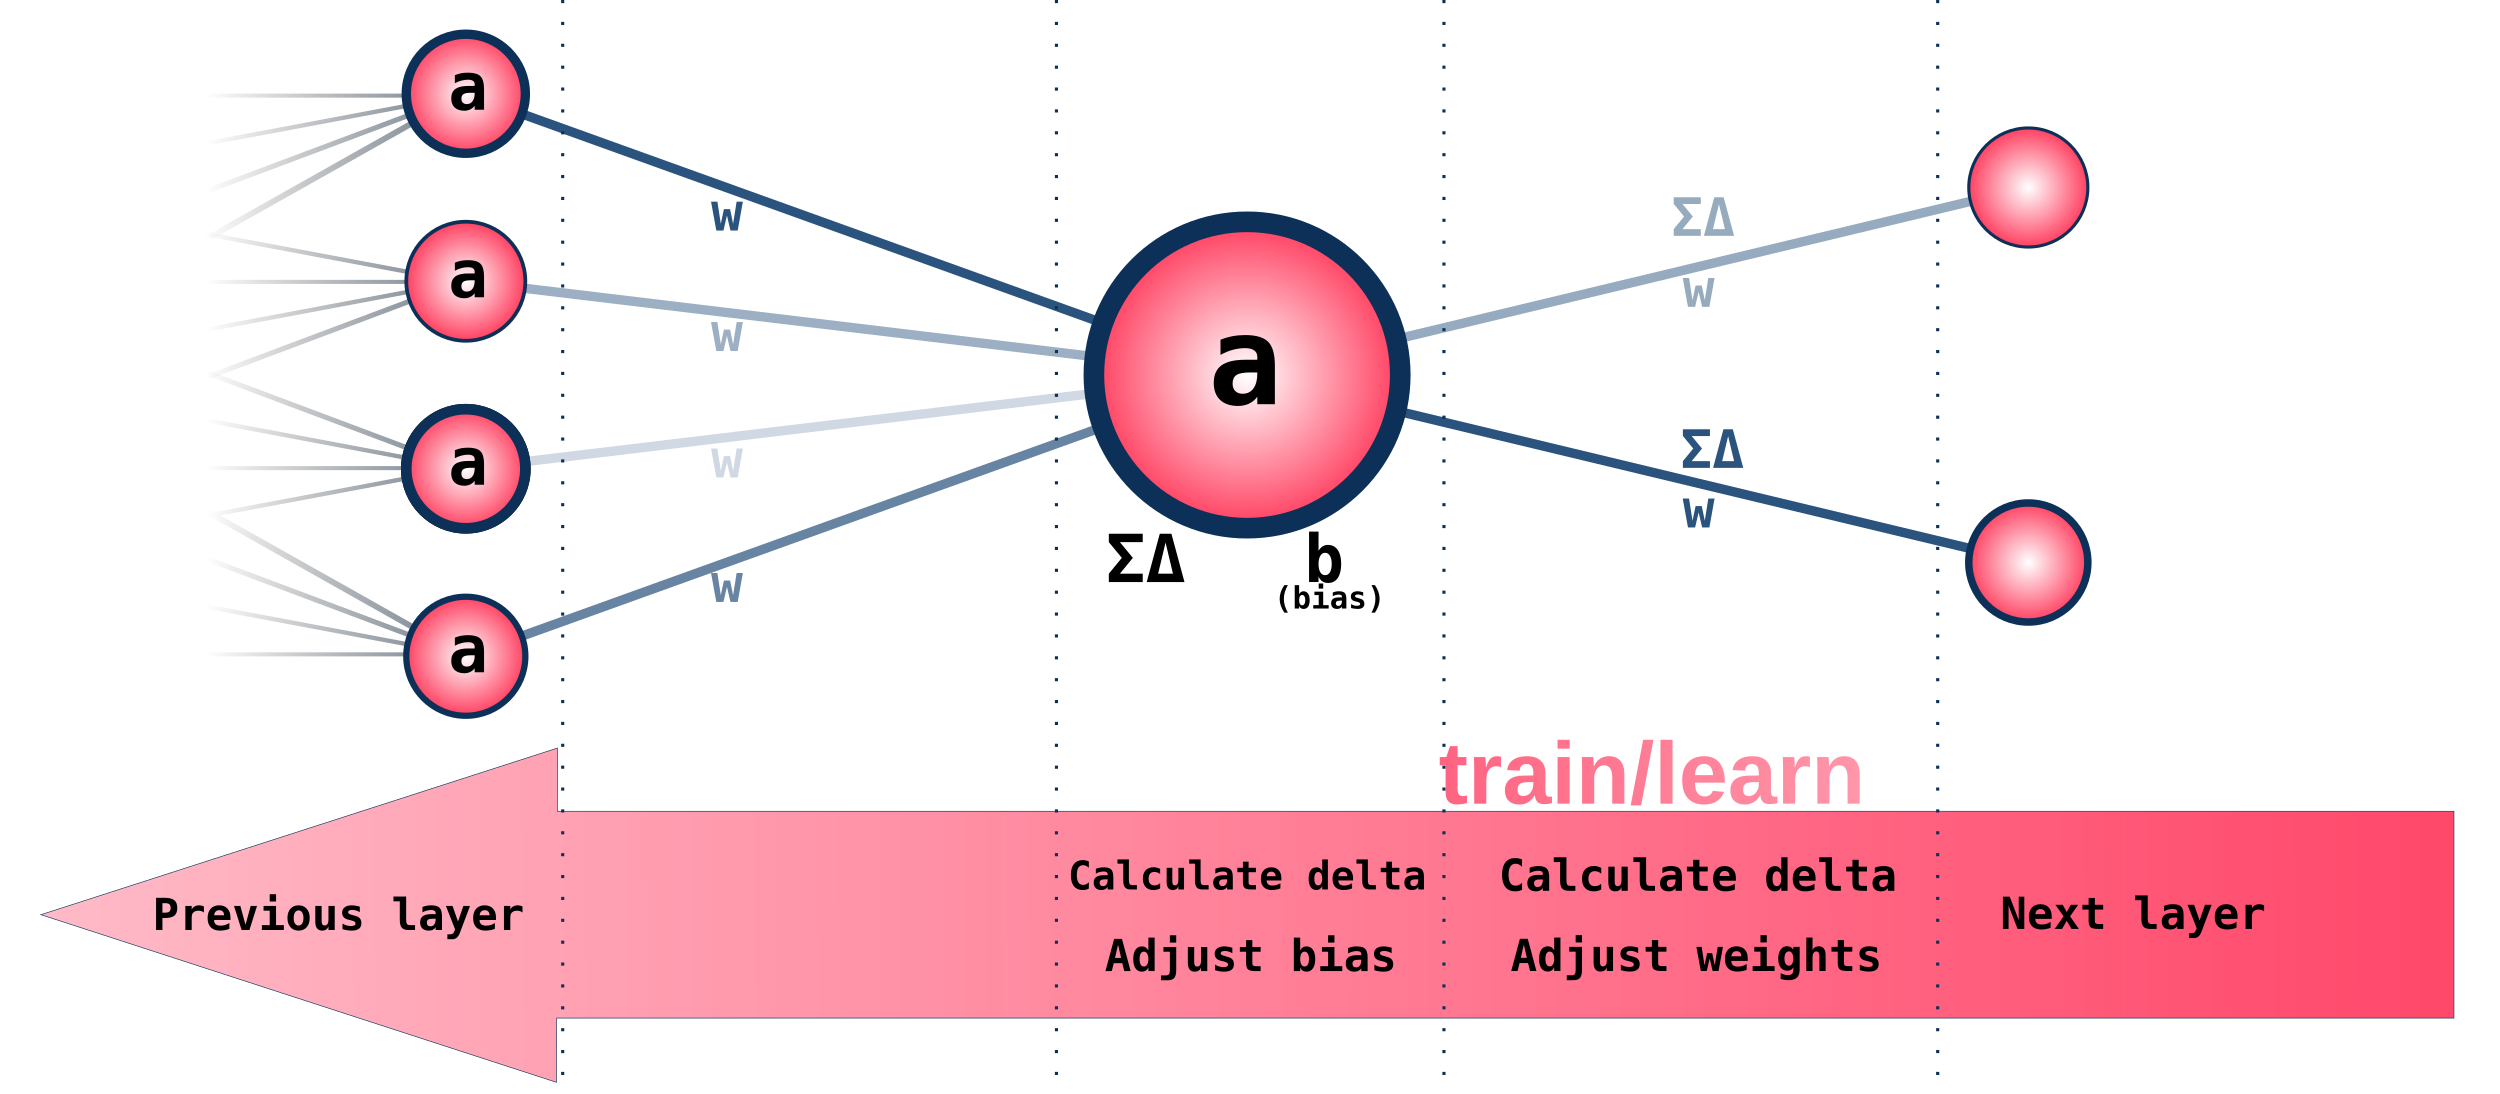
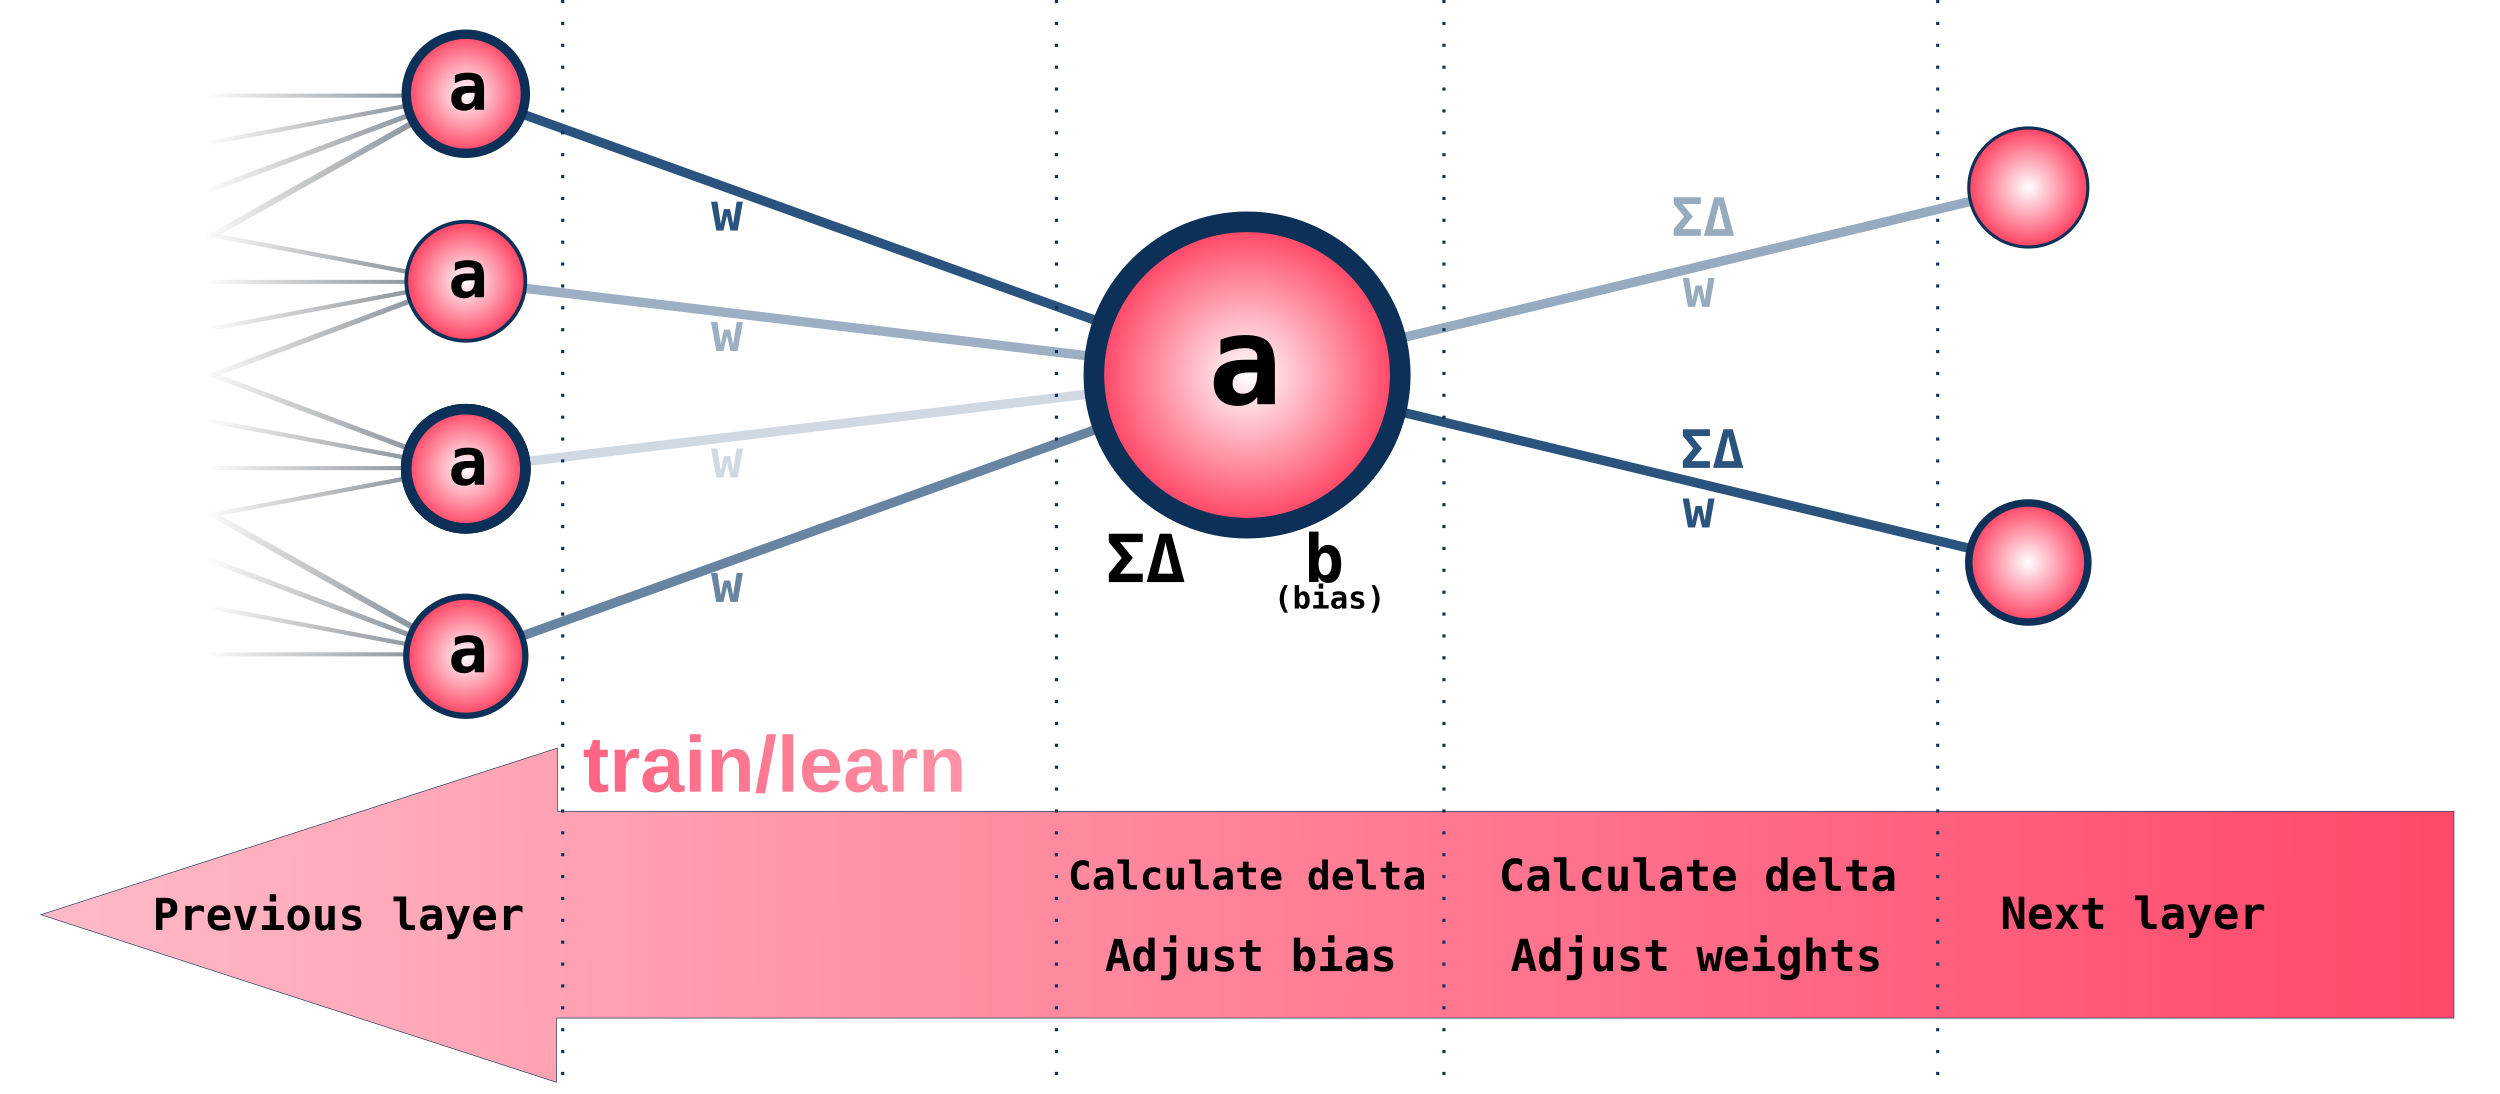
<svg xmlns="http://www.w3.org/2000/svg" xmlns:xlink="http://www.w3.org/1999/xlink" width="400mm" height="175mm" viewBox="0 0 400 175" version="1.1" id="svg5">
  <defs id="defs2">
    <rect x="1151.582" y="804.97" width="814.548" height="314.383" id="rect22009" />
    <linearGradient id="linearGradient167916">
      <stop style="stop-color:#000000;stop-opacity:0" offset="0" id="stop167912" />
      <stop style="stop-color:#2a537e;stop-opacity:1" offset="1" id="stop167914" />
    </linearGradient>
    <linearGradient id="linearGradient63835">
      <stop style="stop-color:#ff0030;stop-opacity:1;" offset="0" id="stop63831" />
      <stop style="stop-color:#ff0030;stop-opacity:0;" offset="1" id="stop63833" />
    </linearGradient>
    <linearGradient id="linearGradient10198">
      <stop style="stop-color:#ffffff;stop-opacity:1" offset="0" id="stop10194" />
      <stop style="stop-color:#ff3e5f;stop-opacity:1" offset="1" id="stop10196" />
    </linearGradient>
    <radialGradient xlink:href="#linearGradient10198" id="radialGradient4737" cx="25" cy="45" fx="25" fy="45" r="10" gradientUnits="userSpaceOnUse" spreadMethod="reflect" gradientTransform="matrix(0.967797,0,0,0.967797,50.33591,1.449138)" />
    <radialGradient xlink:href="#linearGradient10198" id="radialGradient4739" cx="25" cy="75" fx="25" fy="75" r="10" gradientUnits="userSpaceOnUse" spreadMethod="reflect" gradientTransform="matrix(0.967797,0,0,0.967797,50.33591,2.41523)" />
    <radialGradient xlink:href="#linearGradient10198" id="radialGradient4741" cx="25" cy="105" fx="25" fy="105" r="10" gradientUnits="userSpaceOnUse" spreadMethod="reflect" gradientTransform="matrix(0.967797,0,0,0.967797,50.33591,3.381323)" />
    <radialGradient xlink:href="#linearGradient10198" id="radialGradient4743" cx="150" cy="60" fx="150" fy="60" r="25" gradientUnits="userSpaceOnUse" gradientTransform="matrix(0.9802631,0,0,0.9802631,52.49136,1.184211)" spreadMethod="reflect" />
    <radialGradient xlink:href="#linearGradient10198" id="radialGradient4745" cx="275" cy="30" fx="275" fy="30" r="10" gradientUnits="userSpaceOnUse" spreadMethod="reflect" gradientTransform="matrix(0.967797,0,0,0.967797,58.38668,0.9660917)" />
    <radialGradient xlink:href="#linearGradient10198" id="radialGradient4747" cx="275" cy="90" fx="275" fy="90" r="10" gradientUnits="userSpaceOnUse" spreadMethod="reflect" gradientTransform="matrix(0.967797,0,0,0.967797,58.38668,2.898276)" />
    <radialGradient xlink:href="#linearGradient10198" id="radialGradient6754" gradientUnits="userSpaceOnUse" cx="25" cy="15" fx="25" fy="15" r="10" spreadMethod="reflect" gradientTransform="matrix(0.967797,0,0,0.967797,50.33591,0.4830461)" />
    <radialGradient xlink:href="#linearGradient10198" id="radialGradient58562" gradientUnits="userSpaceOnUse" gradientTransform="matrix(1.366541,0,0,1.366541,40.3673,-27.4906)" cx="25" cy="75" fx="25" fy="75" r="10" spreadMethod="reflect" />
    <linearGradient xlink:href="#linearGradient63835" id="linearGradient63837" x1="-172.258" y1="145.143" x2="470.118" y2="147.481" gradientUnits="userSpaceOnUse" gradientTransform="matrix(-1.340398,0,0,0.8801272,404.7224,20.75875)" />
    <linearGradient xlink:href="#linearGradient167916" id="linearGradient167918" x1="57.135" y1="61.588" x2="86.027" y2="61.588" gradientUnits="userSpaceOnUse" />
    <linearGradient xlink:href="#linearGradient167916" id="linearGradient174049" gradientUnits="userSpaceOnUse" x1="57.135" y1="61.588" x2="86.027" y2="61.588" />
    <linearGradient xlink:href="#linearGradient167916" id="linearGradient174051" gradientUnits="userSpaceOnUse" x1="57.135" y1="61.588" x2="86.027" y2="61.588" />
    <linearGradient xlink:href="#linearGradient167916" id="linearGradient174053" gradientUnits="userSpaceOnUse" x1="57.135" y1="61.588" x2="86.027" y2="61.588" />
    <linearGradient xlink:href="#linearGradient167916" id="linearGradient174055" gradientUnits="userSpaceOnUse" x1="57.135" y1="61.588" x2="86.027" y2="61.588" />
    <linearGradient xlink:href="#linearGradient167916" id="linearGradient174057" gradientUnits="userSpaceOnUse" x1="57.135" y1="61.588" x2="86.027" y2="61.588" />
    <linearGradient xlink:href="#linearGradient167916" id="linearGradient174059" gradientUnits="userSpaceOnUse" x1="57.135" y1="61.588" x2="86.027" y2="61.588" />
    <linearGradient xlink:href="#linearGradient167916" id="linearGradient174061" gradientUnits="userSpaceOnUse" x1="57.135" y1="61.588" x2="86.027" y2="61.588" />
    <linearGradient xlink:href="#linearGradient167916" id="linearGradient174063" gradientUnits="userSpaceOnUse" x1="57.135" y1="61.588" x2="86.027" y2="61.588" />
    <linearGradient xlink:href="#linearGradient167916" id="linearGradient174065" gradientUnits="userSpaceOnUse" x1="57.135" y1="61.588" x2="86.027" y2="61.588" />
    <linearGradient xlink:href="#linearGradient167916" id="linearGradient174067" gradientUnits="userSpaceOnUse" x1="57.135" y1="61.588" x2="86.027" y2="61.588" />
    <linearGradient xlink:href="#linearGradient167916" id="linearGradient174069" gradientUnits="userSpaceOnUse" x1="57.135" y1="61.588" x2="86.027" y2="61.588" />
-     <linearGradient xlink:href="#linearGradient63835" id="linearGradient254827" x1="89.165" y1="122.237" x2="431.006" y2="127" gradientUnits="userSpaceOnUse" gradientTransform="translate(7.408334,0.5291667)" />
+     <linearGradient xlink:href="#linearGradient63835" id="linearGradient254827" x1="89.165" y1="122.237" x2="431.006" y2="127" gradientUnits="userSpaceOnUse" gradientTransform="translate(-129.5335,-1.387115)" />
  </defs>
  <g id="layer1">
    <circle style="fill:url(#radialGradient58562);fill-opacity:1;stroke:#000000;stroke-width:1.7;stroke-miterlimit:4;stroke-dasharray:none;stroke-opacity:1" id="circle934" cx="74.531" cy="75" r="9.524" />
    <path style="fill:none;stroke:#2a537e;stroke-width:1.5;stroke-linecap:butt;stroke-linejoin:miter;stroke-miterlimit:4;stroke-dasharray:none;stroke-opacity:1" d="M 74.531,15 199.531,60" id="path11941" />
    <path style="fill:none;stroke:#2a537e;stroke-width:1.5;stroke-linecap:butt;stroke-linejoin:miter;stroke-miterlimit:4;stroke-dasharray:none;stroke-opacity:0.464" d="M 74.531,45 199.531,60" id="path11943" />
    <path style="fill:none;stroke:#2a537e;stroke-width:1.5;stroke-linecap:butt;stroke-linejoin:miter;stroke-miterlimit:4;stroke-dasharray:none;stroke-opacity:0.222" d="M 74.531,75 199.531,60" id="path11945" />
    <path style="fill:none;stroke:#2a537e;stroke-width:1.5;stroke-linecap:butt;stroke-linejoin:miter;stroke-miterlimit:4;stroke-dasharray:none;stroke-opacity:0.708" d="M 74.531,105 199.531,60" id="path11947" />
    <path style="fill:none;stroke:#2a537e;stroke-width:1.5;stroke-linecap:butt;stroke-linejoin:miter;stroke-miterlimit:4;stroke-dasharray:none;stroke-opacity:0.486" d="m 324.531,30 -125,30" id="path11949" />
    <path style="fill:none;stroke:#2a537e;stroke-width:1.5;stroke-linecap:butt;stroke-linejoin:miter;stroke-miterlimit:4;stroke-dasharray:none;stroke-opacity:1" d="m 324.531,90 -125,-30" id="path11951" />
    <circle style="fill:url(#radialGradient4743);fill-opacity:1;stroke:#0c3057;stroke-width:3.3;stroke-miterlimit:4;stroke-dasharray:none;stroke-opacity:1" id="path960" cx="199.531" cy="60" r="24.51" />
    <circle style="fill:url(#radialGradient4745);fill-opacity:1;stroke:#0c3057;stroke-width:0.5;stroke-miterlimit:4;stroke-dasharray:none;stroke-opacity:1" id="circle1042" cx="324.531" cy="30" r="9.524" />
    <circle style="fill:url(#radialGradient4747);fill-opacity:1;stroke:#0c3057;stroke-width:1.2;stroke-miterlimit:4;stroke-dasharray:none;stroke-opacity:1" id="circle1044" cx="324.531" cy="90" r="9.524" />
    <text xml:space="preserve" style="font-size:9.878px;line-height:1.25;font-family:sans-serif;stroke-width:0.265" x="71.714" y="77.561" id="text16826">
      <tspan id="tspan16824" style="font-style:italic;font-variant:normal;font-weight:normal;font-stretch:normal;font-size:9.878px;font-family:Arial;-inkscape-font-specification:'Arial, Italic';font-variant-ligatures:normal;font-variant-caps:normal;font-variant-numeric:normal;font-variant-east-asian:normal;stroke-width:0.265" x="71.714" y="77.561">a</tspan>
    </text>
    <text xml:space="preserve" style="font-style:normal;font-variant:normal;font-weight:bold;font-stretch:normal;font-size:10.608px;line-height:1.25;font-family:'DejaVu Sans Mono';-inkscape-font-specification:'DejaVu Sans Mono, Bold';font-variant-ligatures:normal;font-variant-caps:normal;font-variant-numeric:normal;font-variant-east-asian:normal;stroke-width:0.265" x="208.669" y="93.119" id="text19961">
      <tspan id="tspan19959" style="font-style:normal;font-variant:normal;font-weight:bold;font-stretch:normal;font-size:10.608px;font-family:'DejaVu Sans Mono';-inkscape-font-specification:'DejaVu Sans Mono, Bold';font-variant-ligatures:normal;font-variant-caps:normal;font-variant-numeric:normal;font-variant-east-asian:normal;stroke-width:0.265" x="208.669" y="93.119">b</tspan>
    </text>
    <text xml:space="preserve" style="font-style:normal;font-variant:normal;font-weight:bold;font-stretch:normal;font-size:19.756px;line-height:1.25;font-family:'DejaVu Sans Mono';-inkscape-font-specification:'DejaVu Sans Mono, Bold';font-variant-ligatures:normal;font-variant-caps:normal;font-variant-numeric:normal;font-variant-east-asian:normal;stroke-width:0.265" x="193.293" y="64.671" id="text26075">
      <tspan id="tspan26073" style="font-style:normal;font-variant:normal;font-weight:bold;font-stretch:normal;font-size:19.756px;font-family:'DejaVu Sans Mono';-inkscape-font-specification:'DejaVu Sans Mono, Bold';font-variant-ligatures:normal;font-variant-caps:normal;font-variant-numeric:normal;font-variant-east-asian:normal;stroke-width:0.265" x="193.293" y="64.671">a</tspan>
    </text>
    <text xml:space="preserve" style="font-style:normal;font-variant:normal;font-weight:bold;font-stretch:normal;font-size:8.467px;line-height:1.25;font-family:'DejaVu Sans Mono';-inkscape-font-specification:'DejaVu Sans Mono, Bold';font-variant-ligatures:normal;font-variant-caps:normal;font-variant-numeric:normal;font-variant-east-asian:normal;fill:#2a537e;fill-opacity:1;stroke-width:0.265;stroke-miterlimit:4;stroke-dasharray:none" x="113.764" y="36.888" id="text37917">
      <tspan id="tspan37915" style="font-style:normal;font-variant:normal;font-weight:bold;font-stretch:normal;font-size:8.467px;font-family:'DejaVu Sans Mono';-inkscape-font-specification:'DejaVu Sans Mono, Bold';font-variant-ligatures:normal;font-variant-caps:normal;font-variant-numeric:normal;font-variant-east-asian:normal;fill:#2a537e;fill-opacity:1;stroke-width:0.265;stroke-miterlimit:4;stroke-dasharray:none" x="113.764" y="36.888">w</tspan>
    </text>
    <text xml:space="preserve" style="font-style:normal;font-variant:normal;font-weight:bold;font-stretch:normal;font-size:8.467px;line-height:1.25;font-family:'DejaVu Sans Mono';-inkscape-font-specification:'DejaVu Sans Mono, Bold';font-variant-ligatures:normal;font-variant-caps:normal;font-variant-numeric:normal;font-variant-east-asian:normal;fill:#29527d;fill-opacity:0.463;stroke-width:0.265" x="113.764" y="56.161" id="text39309">
      <tspan id="tspan39307" style="font-style:normal;font-variant:normal;font-weight:bold;font-stretch:normal;font-size:8.467px;font-family:'DejaVu Sans Mono';-inkscape-font-specification:'DejaVu Sans Mono, Bold';font-variant-ligatures:normal;font-variant-caps:normal;font-variant-numeric:normal;font-variant-east-asian:normal;fill:#29527d;fill-opacity:0.463;stroke-width:0.265" x="113.764" y="56.161">w</tspan>
    </text>
    <text xml:space="preserve" style="font-style:normal;font-variant:normal;font-weight:bold;font-stretch:normal;font-size:8.467px;line-height:1.25;font-family:'DejaVu Sans Mono';-inkscape-font-specification:'DejaVu Sans Mono, Bold';font-variant-ligatures:normal;font-variant-caps:normal;font-variant-numeric:normal;font-variant-east-asian:normal;fill:#295280;fill-opacity:0.22;stroke-width:0.265" x="113.764" y="76.39" id="text39313">
      <tspan id="tspan39311" style="font-style:normal;font-variant:normal;font-weight:bold;font-stretch:normal;font-size:8.467px;font-family:'DejaVu Sans Mono';-inkscape-font-specification:'DejaVu Sans Mono, Bold';font-variant-ligatures:normal;font-variant-caps:normal;font-variant-numeric:normal;font-variant-east-asian:normal;fill:#295280;fill-opacity:0.22;stroke-width:0.265" x="113.764" y="76.39">w</tspan>
    </text>
    <text xml:space="preserve" style="font-style:normal;font-variant:normal;font-weight:bold;font-stretch:normal;font-size:8.467px;line-height:1.25;font-family:'DejaVu Sans Mono';-inkscape-font-specification:'DejaVu Sans Mono, Bold';font-variant-ligatures:normal;font-variant-caps:normal;font-variant-numeric:normal;font-variant-east-asian:normal;fill:#29527d;fill-opacity:0.71;stroke-width:0.265" x="113.764" y="96.31" id="text39317">
      <tspan id="tspan39315" style="font-style:normal;font-variant:normal;font-weight:bold;font-stretch:normal;font-size:8.467px;font-family:'DejaVu Sans Mono';-inkscape-font-specification:'DejaVu Sans Mono, Bold';font-variant-ligatures:normal;font-variant-caps:normal;font-variant-numeric:normal;font-variant-east-asian:normal;fill:#29527d;fill-opacity:0.71;stroke-width:0.265" x="113.764" y="96.31">w</tspan>
    </text>
    <text xml:space="preserve" style="font-style:normal;font-variant:normal;font-weight:bold;font-stretch:normal;font-size:8.467px;line-height:1.25;font-family:'DejaVu Sans Mono';-inkscape-font-specification:'DejaVu Sans Mono, Bold';font-variant-ligatures:normal;font-variant-caps:normal;font-variant-numeric:normal;font-variant-east-asian:normal;fill:#29527d;fill-opacity:0.486;stroke-width:0.265" x="269.233" y="49.102" id="text50989">
      <tspan id="tspan50987" style="font-style:normal;font-variant:normal;font-weight:bold;font-stretch:normal;font-size:8.467px;font-family:'DejaVu Sans Mono';-inkscape-font-specification:'DejaVu Sans Mono, Bold';font-variant-ligatures:normal;font-variant-caps:normal;font-variant-numeric:normal;font-variant-east-asian:normal;fill:#29527d;fill-opacity:0.486;stroke-width:0.265" x="269.233" y="49.102">w</tspan>
    </text>
    <text xml:space="preserve" style="font-style:normal;font-variant:normal;font-weight:bold;font-stretch:normal;font-size:8.467px;line-height:1.25;font-family:'DejaVu Sans Mono';-inkscape-font-specification:'DejaVu Sans Mono, Bold';font-variant-ligatures:normal;font-variant-caps:normal;font-variant-numeric:normal;font-variant-east-asian:normal;fill:#2a537e;fill-opacity:1;stroke-width:0.265" x="269.233" y="84.395" id="text51697">
      <tspan id="tspan51695" style="font-style:normal;font-variant:normal;font-weight:bold;font-stretch:normal;font-size:8.467px;font-family:'DejaVu Sans Mono';-inkscape-font-specification:'DejaVu Sans Mono, Bold';font-variant-ligatures:normal;font-variant-caps:normal;font-variant-numeric:normal;font-variant-east-asian:normal;fill:#2a537e;fill-opacity:1;stroke-width:0.265" x="269.233" y="84.395">w</tspan>
    </text>
    <text xml:space="preserve" style="font-style:normal;font-variant:normal;font-weight:bold;font-stretch:normal;font-size:8.467px;line-height:1.25;font-family:'DejaVu Sans Mono';-inkscape-font-specification:'DejaVu Sans Mono, Bold';font-variant-ligatures:normal;font-variant-caps:normal;font-variant-numeric:normal;font-variant-east-asian:normal;fill:#29527d;fill-opacity:0.486;stroke-width:0.265" x="267.387" y="37.734" id="text50989-3">
      <tspan id="tspan50987-6" style="font-style:normal;font-variant:normal;font-weight:bold;font-stretch:normal;font-size:8.467px;font-family:'DejaVu Sans Mono';-inkscape-font-specification:'DejaVu Sans Mono, Bold';font-variant-ligatures:normal;font-variant-caps:normal;font-variant-numeric:normal;font-variant-east-asian:normal;fill:#29527d;fill-opacity:0.486;stroke-width:0.265" x="267.387" y="37.734">ΣΔ</tspan>
    </text>
    <text xml:space="preserve" style="font-style:normal;font-variant:normal;font-weight:bold;font-stretch:normal;font-size:8.467px;line-height:1.25;font-family:'DejaVu Sans Mono';-inkscape-font-specification:'DejaVu Sans Mono, Bold';font-variant-ligatures:normal;font-variant-caps:normal;font-variant-numeric:normal;font-variant-east-asian:normal;fill:#2a537e;fill-opacity:1;stroke-width:0.265" x="268.854" y="74.86" id="text51697-7">
      <tspan id="tspan51695-5" style="font-style:normal;font-variant:normal;font-weight:bold;font-stretch:normal;font-size:8.467px;font-family:'DejaVu Sans Mono';-inkscape-font-specification:'DejaVu Sans Mono, Bold';font-variant-ligatures:normal;font-variant-caps:normal;font-variant-numeric:normal;font-variant-east-asian:normal;fill:#2a537e;fill-opacity:1;stroke-width:0.265" x="268.854" y="74.86">ΣΔ</tspan>
    </text>
    <path id="rect63519" style="fill:url(#linearGradient63837);fill-opacity:1;stroke:#0c3057;stroke-width:0.1;stroke-miterlimit:4;stroke-dasharray:none;stroke-opacity:1" d="m 89.204,119.683 -0.03,10.118 H 392.635 v 33.091 H 89.075 l -0.031,10.281 -82.504,-26.823 z" />
    <text xml:space="preserve" style="font-style:normal;font-variant:normal;font-weight:bold;font-stretch:normal;font-size:7.056px;line-height:1.25;font-family:'DejaVu Sans Mono';-inkscape-font-specification:'DejaVu Sans Mono, Bold';font-variant-ligatures:normal;font-variant-caps:normal;font-variant-numeric:normal;font-variant-east-asian:normal;stroke-width:0.265" x="241.689" y="155.363" id="text95414-3">
      <tspan id="tspan95412-5" style="font-style:normal;font-variant:normal;font-weight:bold;font-stretch:normal;font-size:7.056px;font-family:'DejaVu Sans Mono';-inkscape-font-specification:'DejaVu Sans Mono, Bold';font-variant-ligatures:normal;font-variant-caps:normal;font-variant-numeric:normal;font-variant-east-asian:normal;stroke-width:0.265" x="241.689" y="155.363">Adjust weights</tspan>
    </text>
    <path style="fill:none;stroke:#0c3057;stroke-width:0.5;stroke-linecap:butt;stroke-linejoin:miter;stroke-miterlimit:4;stroke-dasharray:0.5, 3;stroke-dashoffset:0;stroke-opacity:1" d="M 90.031,0 V 175" id="path64144" />
    <path style="fill:none;stroke:#0c3057;stroke-width:0.5;stroke-linecap:butt;stroke-linejoin:miter;stroke-miterlimit:4;stroke-dasharray:0.5, 3;stroke-dashoffset:0;stroke-opacity:1" d="M 169.031,0 V 175" id="path68972" />
    <path style="fill:none;stroke:#0c3057;stroke-width:0.5;stroke-linecap:butt;stroke-linejoin:miter;stroke-miterlimit:4;stroke-dasharray:0.5, 3;stroke-dashoffset:0;stroke-opacity:1" d="M 231.031,0 V 175" id="path68974" />
    <path style="fill:none;stroke:#0c3057;stroke-width:0.5;stroke-linecap:butt;stroke-linejoin:miter;stroke-miterlimit:4;stroke-dasharray:0.5, 3;stroke-dashoffset:0;stroke-opacity:1" d="M 310.031,0 V 175" id="path68976" />
    <text xml:space="preserve" style="font-style:normal;font-variant:normal;font-weight:bold;font-stretch:normal;font-size:7.056px;line-height:1.25;font-family:'DejaVu Sans Mono';-inkscape-font-specification:'DejaVu Sans Mono, Bold';font-variant-ligatures:normal;font-variant-caps:normal;font-variant-numeric:normal;font-variant-east-asian:normal;stroke-width:0.265" x="24.412" y="148.803" id="text70126">
      <tspan id="tspan70124" style="font-style:normal;font-variant:normal;font-weight:bold;font-stretch:normal;font-size:7.056px;font-family:'DejaVu Sans Mono';-inkscape-font-specification:'DejaVu Sans Mono, Bold';font-variant-ligatures:normal;font-variant-caps:normal;font-variant-numeric:normal;font-variant-east-asian:normal;stroke-width:0.265" x="24.412" y="148.803">Previous layer</tspan>
    </text>
    <text xml:space="preserve" style="font-style:normal;font-variant:normal;font-weight:bold;font-stretch:normal;font-size:6.35px;line-height:1.25;font-family:'DejaVu Sans Mono';-inkscape-font-specification:'DejaVu Sans Mono, Bold';font-variant-ligatures:normal;font-variant-caps:normal;font-variant-numeric:normal;font-variant-east-asian:normal;stroke-width:0.265" x="170.871" y="142.314" id="text92386">
      <tspan id="tspan92384" style="font-style:normal;font-variant:normal;font-weight:bold;font-stretch:normal;font-size:6.35px;font-family:'DejaVu Sans Mono';-inkscape-font-specification:'DejaVu Sans Mono, Bold';font-variant-ligatures:normal;font-variant-caps:normal;font-variant-numeric:normal;font-variant-east-asian:normal;stroke-width:0.265" x="170.871" y="142.314">Calculate delta</tspan>
    </text>
    <text xml:space="preserve" style="font-style:normal;font-variant:normal;font-weight:bold;font-stretch:normal;font-size:7.056px;line-height:1.25;font-family:'DejaVu Sans Mono';-inkscape-font-specification:'DejaVu Sans Mono, Bold';font-variant-ligatures:normal;font-variant-caps:normal;font-variant-numeric:normal;font-variant-east-asian:normal;stroke-width:0.265" x="176.762" y="155.375" id="text95414">
      <tspan id="tspan95412" style="font-style:normal;font-variant:normal;font-weight:bold;font-stretch:normal;font-size:7.056px;font-family:'DejaVu Sans Mono';-inkscape-font-specification:'DejaVu Sans Mono, Bold';font-variant-ligatures:normal;font-variant-caps:normal;font-variant-numeric:normal;font-variant-east-asian:normal;stroke-width:0.265" x="176.762" y="155.375">Adjust bias</tspan>
    </text>
    <text xml:space="preserve" style="font-style:normal;font-variant:normal;font-weight:bold;font-stretch:normal;font-size:7.056px;line-height:1.25;font-family:'DejaVu Sans Mono';-inkscape-font-specification:'DejaVu Sans Mono, Bold';font-variant-ligatures:normal;font-variant-caps:normal;font-variant-numeric:normal;font-variant-east-asian:normal;stroke-width:0.265" x="239.793" y="142.526" id="text129112">
      <tspan id="tspan129110" style="font-style:normal;font-variant:normal;font-weight:bold;font-stretch:normal;font-size:7.056px;font-family:'DejaVu Sans Mono';-inkscape-font-specification:'DejaVu Sans Mono, Bold';font-variant-ligatures:normal;font-variant-caps:normal;font-variant-numeric:normal;font-variant-east-asian:normal;stroke-width:0.265" x="239.793" y="142.526">Calculate delta</tspan>
    </text>
    <text xml:space="preserve" style="font-style:normal;font-variant:normal;font-weight:bold;font-stretch:normal;font-size:7.761px;line-height:1.25;font-family:'DejaVu Sans Mono';-inkscape-font-specification:'DejaVu Sans Mono, Bold';font-variant-ligatures:normal;font-variant-caps:normal;font-variant-numeric:normal;font-variant-east-asian:normal;stroke-width:0.265" x="242.781" y="154.334" id="text132086">
      <tspan id="tspan132084" style="font-style:normal;font-variant:normal;font-weight:bold;font-stretch:normal;font-size:7.761px;font-family:'DejaVu Sans Mono';-inkscape-font-specification:'DejaVu Sans Mono, Bold';font-variant-ligatures:normal;font-variant-caps:normal;font-variant-numeric:normal;font-variant-east-asian:normal;stroke-width:0.265" x="242.781" y="154.334" />
    </text>
    <text xml:space="preserve" style="font-style:normal;font-variant:normal;font-weight:bold;font-stretch:normal;font-size:7.056px;line-height:1.25;font-family:'DejaVu Sans Mono';-inkscape-font-specification:'DejaVu Sans Mono, Bold';font-variant-ligatures:normal;font-variant-caps:normal;font-variant-numeric:normal;font-variant-east-asian:normal;stroke-width:0.265" x="320.058" y="148.625" id="text136518">
      <tspan id="tspan136516" style="font-style:normal;font-variant:normal;font-weight:bold;font-stretch:normal;font-size:7.056px;font-family:'DejaVu Sans Mono';-inkscape-font-specification:'DejaVu Sans Mono, Bold';font-variant-ligatures:normal;font-variant-caps:normal;font-variant-numeric:normal;font-variant-east-asian:normal;stroke-width:0.265" x="320.058" y="148.625">Next layer</tspan>
    </text>
    <text xml:space="preserve" style="font-style:normal;font-variant:normal;font-weight:bold;font-stretch:normal;font-size:4.939px;line-height:1.25;font-family:'DejaVu Sans Mono';-inkscape-font-specification:'DejaVu Sans Mono, Bold';font-variant-ligatures:normal;font-variant-caps:normal;font-variant-numeric:normal;font-variant-east-asian:normal;stroke-width:0.265" x="203.825" y="97.365" id="text154368">
      <tspan id="tspan154366" style="font-style:normal;font-variant:normal;font-weight:bold;font-stretch:normal;font-size:4.939px;font-family:'DejaVu Sans Mono';-inkscape-font-specification:'DejaVu Sans Mono, Bold';font-variant-ligatures:normal;font-variant-caps:normal;font-variant-numeric:normal;font-variant-east-asian:normal;stroke-width:0.265" x="203.825" y="97.365">(bias)</tspan>
    </text>
    <g id="g167910" style="display:inline;stroke:url(#linearGradient167918);stroke-width:0.654;stroke-miterlimit:4;stroke-dasharray:none" transform="matrix(2.351155,0,0,0.9932662,-101.4641,0.404027)">
      <path style="fill:none;stroke:url(#linearGradient174049);stroke-width:0.654;stroke-linecap:butt;stroke-linejoin:miter;stroke-miterlimit:4;stroke-dasharray:none;stroke-opacity:1" d="M 7,15 H 74.531 L 7,45" id="path158243" />
      <path style="fill:none;stroke:url(#linearGradient174051);stroke-width:0.654;stroke-linecap:butt;stroke-linejoin:miter;stroke-miterlimit:4;stroke-dasharray:none;stroke-opacity:1" d="M 74.531,45 7,45" id="path158245" />
      <path style="fill:none;stroke:url(#linearGradient174053);stroke-width:0.654;stroke-linecap:butt;stroke-linejoin:miter;stroke-miterlimit:4;stroke-dasharray:none;stroke-opacity:1" d="M 74.531,75 H 7" id="path158247" />
      <path style="fill:none;stroke:url(#linearGradient174055);stroke-width:0.654;stroke-linecap:butt;stroke-linejoin:miter;stroke-miterlimit:4;stroke-dasharray:none;stroke-opacity:1" d="M 74.531,105 H 7" id="path158249" />
      <path style="fill:none;stroke:url(#linearGradient174057);stroke-width:0.654;stroke-linecap:butt;stroke-linejoin:miter;stroke-miterlimit:4;stroke-dasharray:none;stroke-opacity:1" d="M 7,75 74.531,15 7,105" id="path158417" />
      <path style="fill:none;stroke:url(#linearGradient174059);stroke-width:0.654;stroke-linecap:butt;stroke-linejoin:miter;stroke-miterlimit:4;stroke-dasharray:none;stroke-opacity:1" d="M 74.531,105 7,75" id="path158419" />
      <path style="fill:none;stroke:url(#linearGradient174061);stroke-width:0.654;stroke-linecap:butt;stroke-linejoin:miter;stroke-miterlimit:4;stroke-dasharray:none;stroke-opacity:1" d="M 74.531,75 7,45" id="path158421" />
      <path style="fill:none;stroke:url(#linearGradient174063);stroke-width:0.654;stroke-linecap:butt;stroke-linejoin:miter;stroke-miterlimit:4;stroke-dasharray:none;stroke-opacity:1" d="M 74.531,45 7,15" id="path158423" />
      <path style="fill:none;stroke:url(#linearGradient174065);stroke-width:0.654;stroke-linecap:butt;stroke-linejoin:miter;stroke-miterlimit:4;stroke-dasharray:none;stroke-opacity:1" d="M 74.531,45 7,75" id="path158425" />
      <path style="fill:none;stroke:url(#linearGradient174067);stroke-width:0.654;stroke-linecap:butt;stroke-linejoin:miter;stroke-miterlimit:4;stroke-dasharray:none;stroke-opacity:1" d="M 74.531,45 7,105" id="path158427" />
      <path style="fill:none;stroke:url(#linearGradient174069);stroke-width:0.654;stroke-linecap:butt;stroke-linejoin:miter;stroke-miterlimit:4;stroke-dasharray:none;stroke-opacity:1" d="M 7,105 74.531,75 7,15 74.531,105 7,45" id="path158429" />
    </g>
    <circle style="fill:url(#radialGradient6754);fill-opacity:1;stroke:#0c3057;stroke-width:1.5;stroke-miterlimit:4;stroke-dasharray:none;stroke-opacity:1" id="path850" cx="74.531" cy="15" r="9.524" />
    <circle style="fill:url(#radialGradient4737);fill-opacity:1;stroke:#0c3057;stroke-width:0.6;stroke-miterlimit:4;stroke-dasharray:none;stroke-opacity:1" id="circle932" cx="74.531" cy="45" r="9.524" />
    <circle style="fill:url(#radialGradient4741);fill-opacity:1;stroke:#0c3057;stroke-width:1;stroke-miterlimit:4;stroke-dasharray:none;stroke-opacity:1" id="circle936" cx="74.531" cy="105" r="9.524" />
    <circle style="fill:url(#radialGradient4739);fill-opacity:1;stroke:#0c3057;stroke-width:1.7;stroke-miterlimit:4;stroke-dasharray:none;stroke-opacity:1" id="circle16861" cx="74.531" cy="75" r="9.524" />
    <text xml:space="preserve" style="font-style:normal;font-variant:normal;font-weight:bold;font-stretch:normal;font-size:10.608px;line-height:1.25;font-family:'DejaVu Sans Mono';-inkscape-font-specification:'DejaVu Sans Mono, Bold';font-variant-ligatures:normal;font-variant-caps:normal;font-variant-numeric:normal;font-variant-east-asian:normal;stroke-width:0.265" x="71.714" y="17.561" id="text5620">
      <tspan id="tspan5618" style="font-style:normal;font-variant:normal;font-weight:bold;font-stretch:normal;font-size:10.608px;font-family:'DejaVu Sans Mono';-inkscape-font-specification:'DejaVu Sans Mono, Bold';font-variant-ligatures:normal;font-variant-caps:normal;font-variant-numeric:normal;font-variant-east-asian:normal;stroke-width:0.265" x="71.714" y="17.561">a</tspan>
    </text>
    <text xml:space="preserve" style="font-style:normal;font-variant:normal;font-weight:bold;font-stretch:normal;font-size:10.608px;line-height:1.25;font-family:'DejaVu Sans Mono';-inkscape-font-specification:'DejaVu Sans Mono, Bold';font-variant-ligatures:normal;font-variant-caps:normal;font-variant-numeric:normal;font-variant-east-asian:normal;stroke-width:0.265" x="71.714" y="47.561" id="text16822">
      <tspan id="tspan16820" style="font-style:normal;font-variant:normal;font-weight:bold;font-stretch:normal;font-size:10.608px;font-family:'DejaVu Sans Mono';-inkscape-font-specification:'DejaVu Sans Mono, Bold';font-variant-ligatures:normal;font-variant-caps:normal;font-variant-numeric:normal;font-variant-east-asian:normal;stroke-width:0.265" x="71.714" y="47.561">a</tspan>
    </text>
    <text xml:space="preserve" style="font-style:normal;font-variant:normal;font-weight:bold;font-stretch:normal;font-size:10.608px;line-height:1.25;font-family:'DejaVu Sans Mono';-inkscape-font-specification:'DejaVu Sans Mono, Bold';font-variant-ligatures:normal;font-variant-caps:normal;font-variant-numeric:normal;font-variant-east-asian:normal;stroke-width:0.265" x="71.714" y="77.561" id="text16865">
      <tspan id="tspan16863" style="font-style:normal;font-variant:normal;font-weight:bold;font-stretch:normal;font-size:10.608px;font-family:'DejaVu Sans Mono';-inkscape-font-specification:'DejaVu Sans Mono, Bold';font-variant-ligatures:normal;font-variant-caps:normal;font-variant-numeric:normal;font-variant-east-asian:normal;stroke-width:0.265" x="71.714" y="77.561">a</tspan>
    </text>
    <text xml:space="preserve" style="font-style:normal;font-variant:normal;font-weight:bold;font-stretch:normal;font-size:10.608px;line-height:1.25;font-family:'DejaVu Sans Mono';-inkscape-font-specification:'DejaVu Sans Mono, Bold';font-variant-ligatures:normal;font-variant-caps:normal;font-variant-numeric:normal;font-variant-east-asian:normal;stroke-width:0.265" x="71.714" y="107.561" id="text16905">
      <tspan id="tspan16903" style="font-style:normal;font-variant:normal;font-weight:bold;font-stretch:normal;font-size:10.608px;font-family:'DejaVu Sans Mono';-inkscape-font-specification:'DejaVu Sans Mono, Bold';font-variant-ligatures:normal;font-variant-caps:normal;font-variant-numeric:normal;font-variant-east-asian:normal;stroke-width:0.265" x="71.714" y="107.561">a</tspan>
    </text>
    <text xml:space="preserve" style="font-style:normal;font-variant:normal;font-weight:bold;font-stretch:normal;font-size:10.608px;line-height:1.25;font-family:'DejaVu Sans Mono';-inkscape-font-specification:'DejaVu Sans Mono, Bold';font-variant-ligatures:normal;font-variant-caps:normal;font-variant-numeric:normal;font-variant-east-asian:normal;stroke-width:0.265" x="176.915" y="93.131" id="text239031">
      <tspan id="tspan239029" style="font-style:normal;font-variant:normal;font-weight:bold;font-stretch:normal;font-size:10.608px;font-family:'DejaVu Sans Mono';-inkscape-font-specification:'DejaVu Sans Mono, Bold';font-variant-ligatures:normal;font-variant-caps:normal;font-variant-numeric:normal;font-variant-east-asian:normal;stroke-width:0.265" x="176.915" y="93.131">ΣΔ</tspan>
    </text>
-     <text xml:space="preserve" style="font-style:normal;font-variant:normal;font-weight:900;font-stretch:normal;font-size:14.111px;line-height:1.25;font-family:Arial;-inkscape-font-specification:'Arial Heavy';fill:url(#linearGradient254827);fill-opacity:1;stroke-width:0.265" x="230.188" y="128.587" id="text246583">
-       <tspan id="tspan246581" style="font-style:normal;font-variant:normal;font-weight:900;font-stretch:normal;font-size:14.111px;font-family:Arial;-inkscape-font-specification:'Arial Heavy';fill:url(#linearGradient254827);fill-opacity:1;stroke-width:0.265" x="230.188" y="128.587">train/learn</tspan>
+     <text xml:space="preserve" style="font-style:normal;font-variant:normal;font-weight:900;font-stretch:normal;font-size:12.7px;line-height:1.25;font-family:Arial;-inkscape-font-specification:'Arial, Heavy';font-variant-ligatures:normal;font-variant-caps:normal;font-variant-numeric:normal;font-variant-east-asian:normal;fill:url(#linearGradient254827);fill-opacity:1;stroke-width:0.265" x="93.246" y="126.671" id="text246583">
+       <tspan id="tspan246581" style="font-style:normal;font-variant:normal;font-weight:900;font-stretch:normal;font-size:12.7px;font-family:Arial;-inkscape-font-specification:'Arial, Heavy';font-variant-ligatures:normal;font-variant-caps:normal;font-variant-numeric:normal;font-variant-east-asian:normal;fill:url(#linearGradient254827);fill-opacity:1;stroke-width:0.265" x="93.246" y="126.671">train/learn</tspan>
    </text>
    <text xml:space="preserve" transform="scale(0.2645833)" id="text22007" style="font-size:26.667px;line-height:1.25;font-family:'Noto Sans Mono';-inkscape-font-specification:'Noto Sans Mono';letter-spacing:0px;word-spacing:0px;white-space:pre;shape-inside:url(#rect22009)" />
  </g>
</svg>
